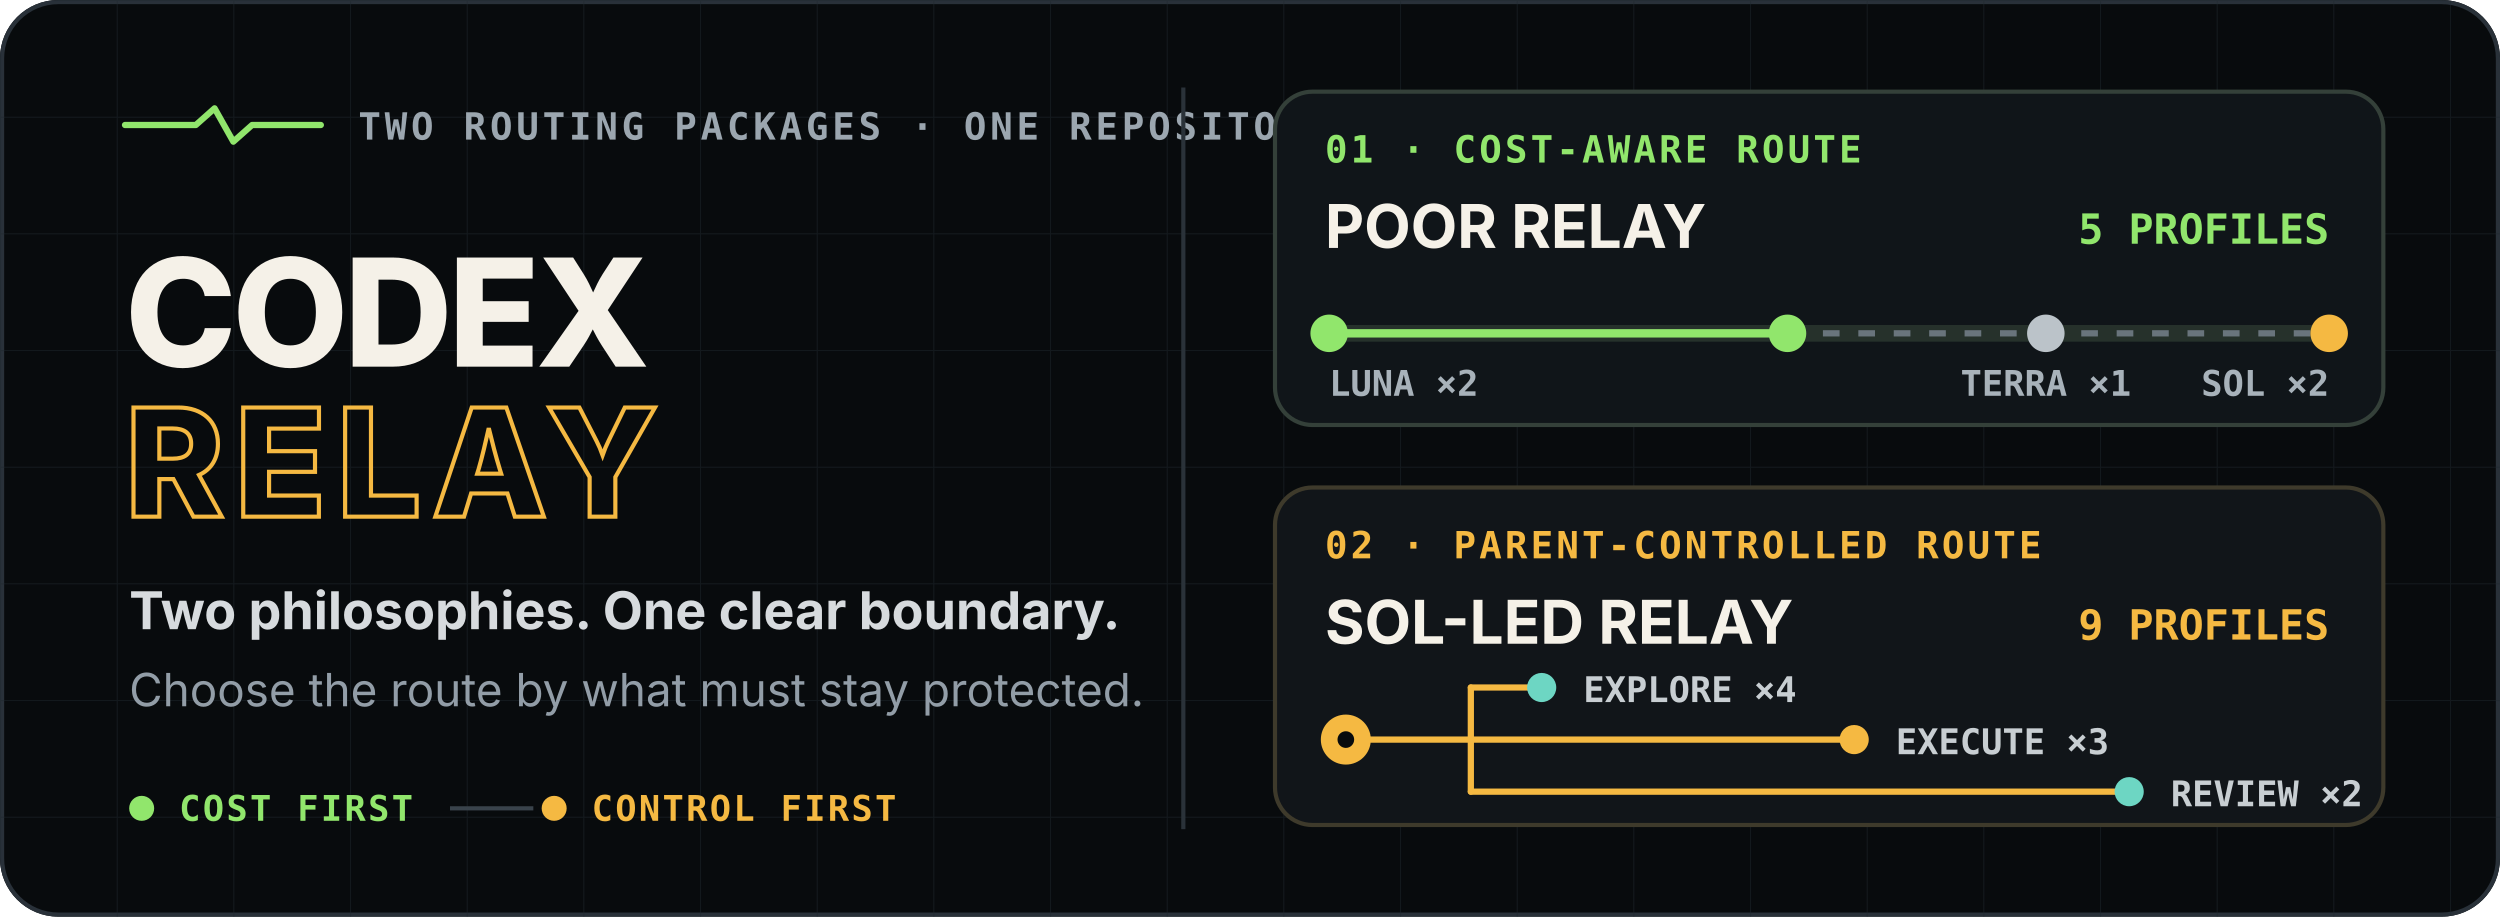
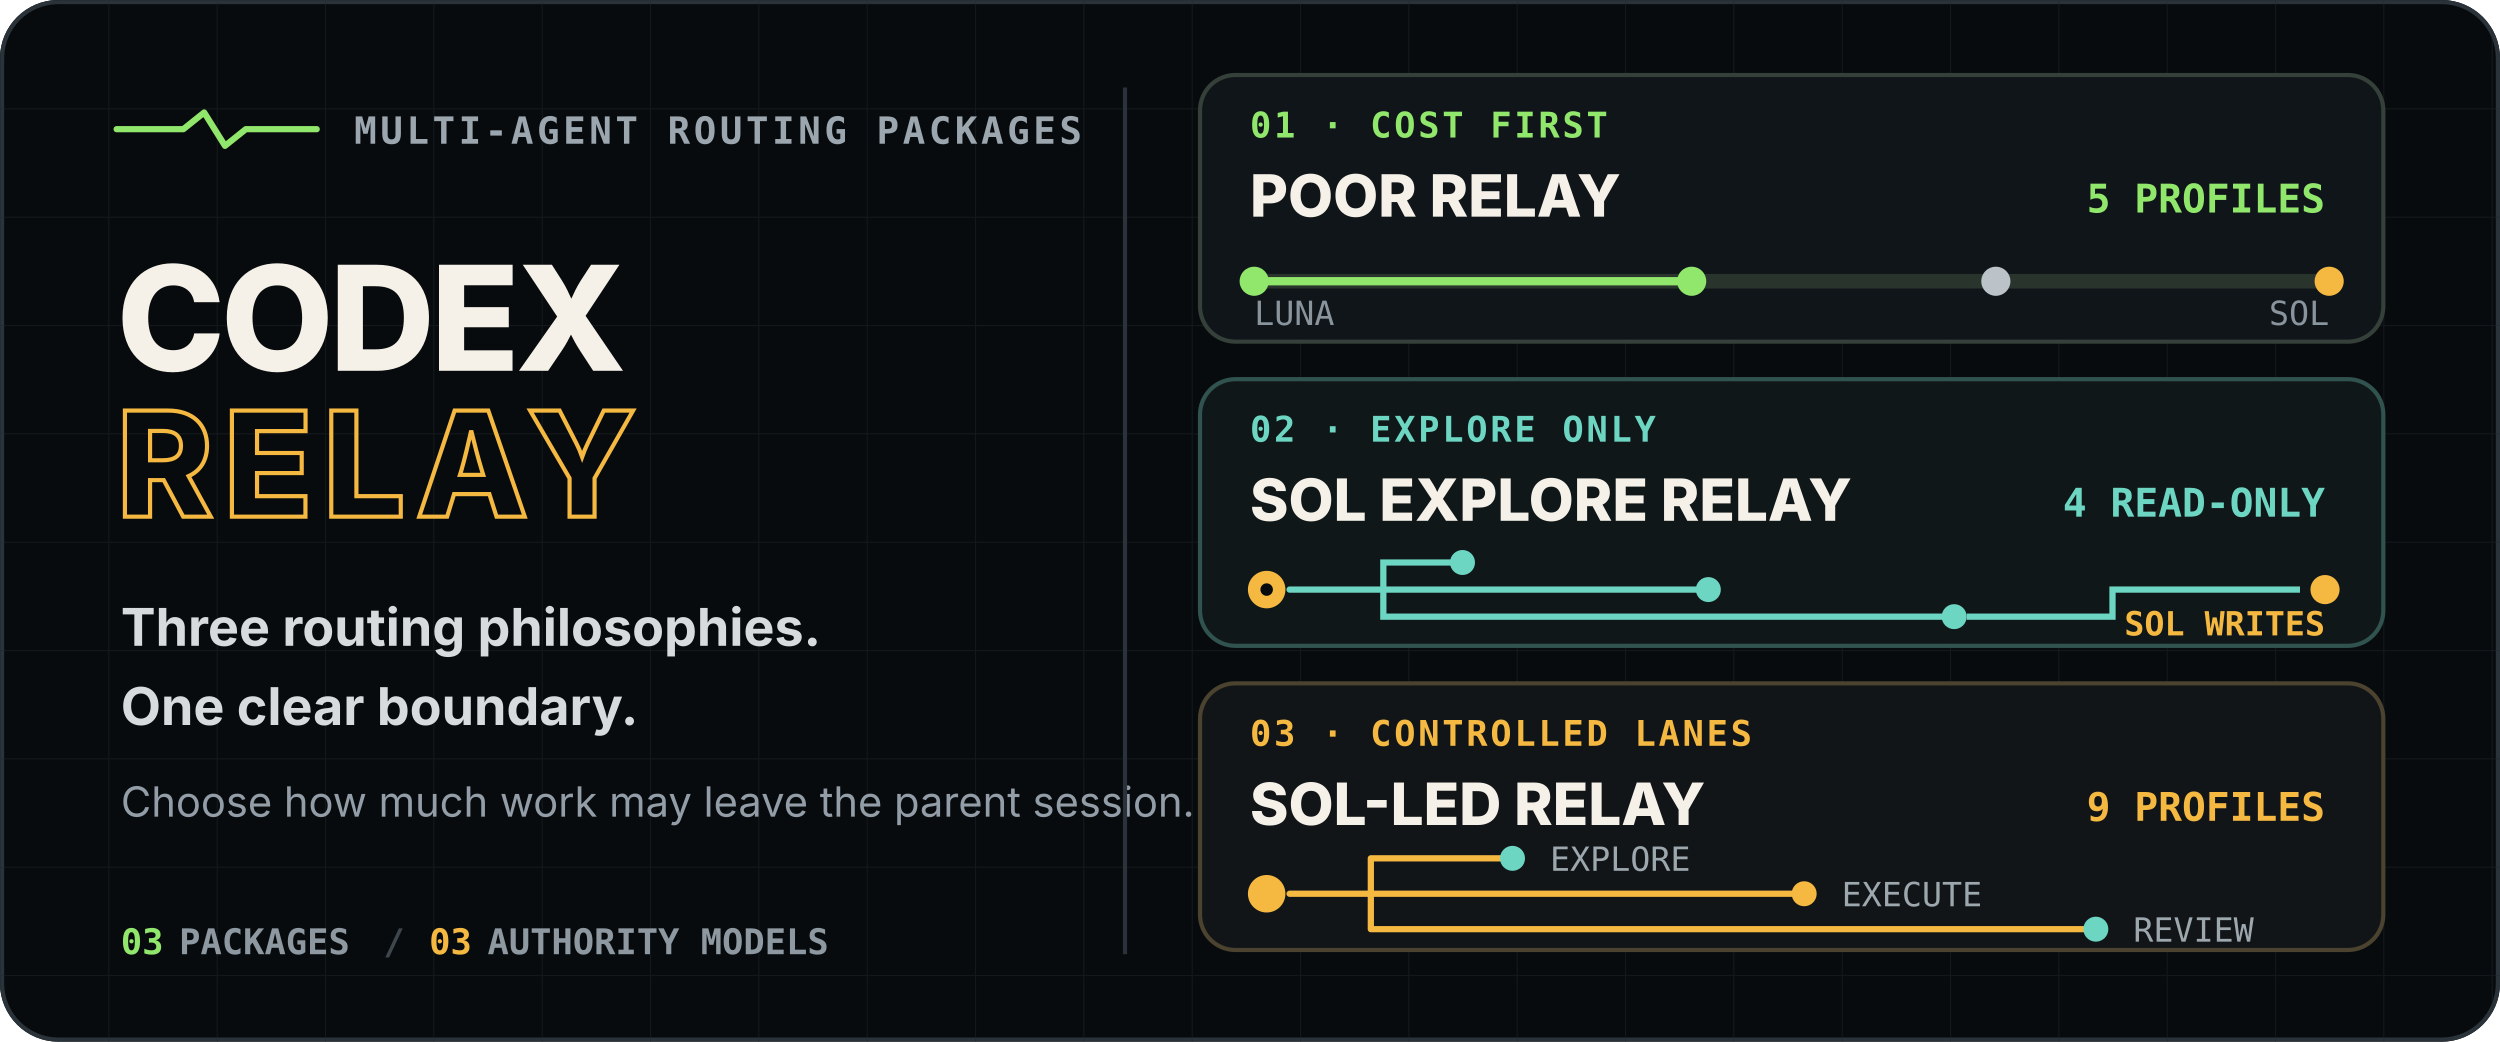
- <svg xmlns="http://www.w3.org/2000/svg" width="1200" height="440" viewBox="0 0 1200 440" role="img" aria-labelledby="title desc">
+ <svg xmlns="http://www.w3.org/2000/svg" width="1200" height="500" viewBox="0 0 1200 500" role="img" aria-labelledby="title desc">
  <defs>
-     <pattern id="relay-grid" width="56" height="56" patternUnits="userSpaceOnUse">
-       <path d="M56 0H0V56" fill="none" stroke="#20272D" stroke-width="1" opacity="0.48" />
+     <pattern id="selector-grid" width="52" height="52" patternUnits="userSpaceOnUse">
+       <path d="M52 0H0V52" fill="none" stroke="#20282E" stroke-width="1" opacity="0.45" />
    </pattern>
  </defs>
-   <rect width="1200" height="440" rx="28" fill="#080B0D" />
-   <rect x="1" y="1" width="1198" height="438" rx="27" fill="none" stroke="#293139" stroke-width="2" />
-   <rect width="1200" height="440" rx="28" fill="url(#relay-grid)" />
-   <g id="identity" transform="translate(60 50)">
-     <path d="M0 10H34L43 2L52 18L61 10H94" fill="none" stroke="#91E66C" stroke-width="3" stroke-linecap="round" stroke-linejoin="round" />
-     <text x="112" y="17" fill="#9BA6AF" font-family="ui-monospace, SFMono-Regular, Consolas, monospace" font-size="18" font-weight="700" letter-spacing="1.8">TWO ROUTING PACKAGES · ONE REPOSITORY</text>
-     <text x="0" y="126" fill="#F5F1E8" font-family="-apple-system, BlinkMacSystemFont, 'Segoe UI', sans-serif" font-size="72" font-weight="800" letter-spacing="-2">CODEX</text>
-     <text x="0" y="198" fill="none" stroke="#F5B942" stroke-width="2" font-family="-apple-system, BlinkMacSystemFont, 'Segoe UI', sans-serif" font-size="72" font-weight="800" letter-spacing="5">RELAY</text>
-     <text x="2" y="252" fill="#D7DBDE" font-family="-apple-system, BlinkMacSystemFont, 'Segoe UI', sans-serif" font-size="25" font-weight="650">Two philosophies. One clear boundary.</text>
-     <text x="2" y="289" fill="#929DA7" font-family="-apple-system, BlinkMacSystemFont, 'Segoe UI', sans-serif" font-size="22">Choose the route by what must stay protected.</text>
-     <g transform="translate(2 344)" font-family="ui-monospace, SFMono-Regular, Consolas, monospace" font-size="17" font-weight="700" letter-spacing="1.1">
-       <circle cx="6" cy="-6" r="6" fill="#91E66C" />
-       <text x="24" y="0" fill="#91E66C">COST FIRST</text>
-       <path d="M154 -6H194" stroke="#39434B" stroke-width="2" />
-       <circle cx="204" cy="-6" r="6" fill="#F5B942" />
-       <text x="222" y="0" fill="#F5B942">CONTROL FIRST</text>
+   <rect width="1200" height="500" rx="28" fill="#080B0D" />
+   <rect x="1" y="1" width="1198" height="498" rx="27" fill="none" stroke="#2A333A" stroke-width="2" />
+   <rect width="1200" height="500" rx="28" fill="url(#selector-grid)" />
+   <g id="identity" transform="translate(56 52)">
+     <path d="M0 10H32L42 2L52 18L62 10H96" fill="none" stroke="#91E66C" stroke-width="3" stroke-linecap="round" stroke-linejoin="round" />
+     <text x="114" y="17" fill="#9BA6AF" font-family="ui-monospace, SFMono-Regular, Consolas, monospace" font-size="18" font-weight="700" letter-spacing="1.7">MULTI-AGENT ROUTING PACKAGES</text>
+     <text x="0" y="126" fill="#F5F1E8" font-family="-apple-system, BlinkMacSystemFont, 'Segoe UI', sans-serif" font-size="70" font-weight="800" letter-spacing="-2">CODEX</text>
+     <text x="0" y="196" fill="none" stroke="#F5B942" stroke-width="2" font-family="-apple-system, BlinkMacSystemFont, 'Segoe UI', sans-serif" font-size="70" font-weight="800" letter-spacing="5">RELAY</text>
+     <text x="2" y="258" fill="#D7DBDE" font-family="-apple-system, BlinkMacSystemFont, 'Segoe UI', sans-serif" font-size="25" font-weight="700">Three routing philosophies.</text>
+     <text x="2" y="296" fill="#D7DBDE" font-family="-apple-system, BlinkMacSystemFont, 'Segoe UI', sans-serif" font-size="25" font-weight="700">One clear boundary.</text>
+     <text x="2" y="340" fill="#929DA7" font-family="-apple-system, BlinkMacSystemFont, 'Segoe UI', sans-serif" font-size="20">Choose how much work may leave the parent session.</text>
+     <g transform="translate(2 406)" font-family="ui-monospace, SFMono-Regular, Consolas, monospace" font-size="17" font-weight="700">
+       <text x="0" y="0" fill="#91E66C">03</text>
+       <text x="28" y="0" fill="#8D98A1">PACKAGES</text>
+       <text x="126" y="0" fill="#3D474E">/</text>
+       <text x="148" y="0" fill="#F5B942">03</text>
+       <text x="176" y="0" fill="#8D98A1">AUTHORITY MODELS</text>
    </g>
  </g>
-   <path d="M568 42V398" stroke="#2A3239" stroke-width="2" />
-   <g id="relay-selector" transform="translate(612 44)">
+   <path d="M540 42V458" stroke="#2A333A" stroke-width="2" />
+   <g id="relay-selector" transform="translate(576 36)">
    <g id="poor-relay">
-       <rect width="532" height="160" rx="18" fill="#101519" stroke="#344039" stroke-width="2" />
-       <text x="24" y="34" fill="#91E66C" font-family="ui-monospace, SFMono-Regular, Consolas, monospace" font-size="18" font-weight="700" letter-spacing="1.5">01 · COST-AWARE ROUTE</text>
-       <text x="24" y="75" fill="#F5F1E8" font-family="-apple-system, BlinkMacSystemFont, 'Segoe UI', sans-serif" font-size="29" font-weight="750">POOR RELAY</text>
-       <text x="506" y="73" text-anchor="end" fill="#91E66C" font-family="ui-monospace, SFMono-Regular, Consolas, monospace" font-size="20" font-weight="700">5 PROFILES</text>
-       <path d="M26 116H506" stroke="#26312B" stroke-width="8" stroke-linecap="round" />
-       <path d="M26 116H246" stroke="#91E66C" stroke-width="4" stroke-linecap="round" />
-       <path d="M246 116H370M370 116H506" stroke="#69747C" stroke-width="3" stroke-dasharray="8 9" />
-       <circle cx="26" cy="116" r="9" fill="#91E66C" />
-       <circle cx="246" cy="116" r="9" fill="#91E66C" />
-       <circle cx="370" cy="116" r="9" fill="#BBC3C9" />
-       <circle cx="506" cy="116" r="9" fill="#F5B942" />
-       <text x="26" y="146" fill="#A8B2BA" font-family="ui-monospace, SFMono-Regular, Consolas, monospace" font-size="17" font-weight="700">LUNA ×2</text>
-       <text x="370" y="146" text-anchor="middle" fill="#A8B2BA" font-family="ui-monospace, SFMono-Regular, Consolas, monospace" font-size="17" font-weight="700">TERRA ×1</text>
-       <text x="506" y="146" text-anchor="end" fill="#A8B2BA" font-family="ui-monospace, SFMono-Regular, Consolas, monospace" font-size="17" font-weight="700">SOL ×2</text>
+       <rect width="568" height="128" rx="17" fill="#101519" stroke="#344039" stroke-width="2" />
+       <text x="24" y="30" fill="#91E66C" font-family="ui-monospace, SFMono-Regular, Consolas, monospace" font-size="17" font-weight="700" letter-spacing="1.3">01 · COST FIRST</text>
+       <text x="24" y="68" fill="#F5F1E8" font-family="-apple-system, BlinkMacSystemFont, 'Segoe UI', sans-serif" font-size="28" font-weight="760">POOR RELAY</text>
+       <text x="540" y="66" text-anchor="end" fill="#91E66C" font-family="ui-monospace, SFMono-Regular, Consolas, monospace" font-size="19" font-weight="700">5 PROFILES</text>
+       <path d="M26 99H542" stroke="#29342D" stroke-width="7" stroke-linecap="round" />
+       <path d="M26 99H236" stroke="#91E66C" stroke-width="4" stroke-linecap="round" />
+       <circle cx="26" cy="99" r="7" fill="#91E66C" />
+       <circle cx="236" cy="99" r="7" fill="#91E66C" />
+       <circle cx="382" cy="99" r="7" fill="#BBC3C9" />
+       <circle cx="542" cy="99" r="7" fill="#F5B942" />
+       <text x="26" y="120" fill="#89949C" font-family="ui-monospace, SFMono-Regular, Consolas, monospace" font-size="16">LUNA</text>
+       <text x="542" y="120" text-anchor="end" fill="#89949C" font-family="ui-monospace, SFMono-Regular, Consolas, monospace" font-size="16">SOL</text>
    </g>
-     <g id="sol-led-relay" transform="translate(0 190)">
-       <rect width="532" height="162" rx="18" fill="#111519" stroke="#3E3A2B" stroke-width="2" />
-       <text x="24" y="34" fill="#F5B942" font-family="ui-monospace, SFMono-Regular, Consolas, monospace" font-size="18" font-weight="700" letter-spacing="1.5">02 · PARENT-CONTROLLED ROUTE</text>
-       <text x="24" y="75" fill="#F5F1E8" font-family="-apple-system, BlinkMacSystemFont, 'Segoe UI', sans-serif" font-size="29" font-weight="750">SOL-LED RELAY</text>
-       <text x="506" y="73" text-anchor="end" fill="#F5B942" font-family="ui-monospace, SFMono-Regular, Consolas, monospace" font-size="20" font-weight="700">9 PROFILES</text>
-       <circle cx="34" cy="121" r="12" fill="#F5B942" />
-       <circle cx="34" cy="121" r="4" fill="#080B0D" />
-       <path d="M46 121H94M94 121V96M94 121V146" fill="none" stroke="#F5B942" stroke-width="3" stroke-linecap="round" />
-       <path d="M94 96H128M94 121H278M94 146H410" stroke="#F5B942" stroke-width="3" stroke-linecap="round" />
-       <circle cx="128" cy="96" r="7" fill="#6DD6C3" />
-       <circle cx="278" cy="121" r="7" fill="#F5B942" />
-       <circle cx="410" cy="146" r="7" fill="#6DD6C3" />
-       <text x="148" y="103" fill="#C8CED2" font-family="ui-monospace, SFMono-Regular, Consolas, monospace" font-size="17" font-weight="700">EXPLORE ×4</text>
-       <text x="298" y="128" fill="#C8CED2" font-family="ui-monospace, SFMono-Regular, Consolas, monospace" font-size="17" font-weight="700">EXECUTE ×3</text>
-       <text x="430" y="153" fill="#C8CED2" font-family="ui-monospace, SFMono-Regular, Consolas, monospace" font-size="17" font-weight="700">REVIEW ×2</text>
+     <g id="sol-explore-relay" transform="translate(0 146)">
+       <rect width="568" height="128" rx="17" fill="#101719" stroke="#31534F" stroke-width="2" />
+       <text x="24" y="30" fill="#6DD6C3" font-family="ui-monospace, SFMono-Regular, Consolas, monospace" font-size="17" font-weight="700" letter-spacing="1.3">02 · EXPLORE ONLY</text>
+       <text x="24" y="68" fill="#F5F1E8" font-family="-apple-system, BlinkMacSystemFont, 'Segoe UI', sans-serif" font-size="28" font-weight="760">SOL EXPLORE RELAY</text>
+       <text x="540" y="66" text-anchor="end" fill="#6DD6C3" font-family="ui-monospace, SFMono-Regular, Consolas, monospace" font-size="19" font-weight="700">4 READ-ONLY</text>
+       <circle cx="32" cy="101" r="9" fill="#F5B942" />
+       <circle cx="32" cy="101" r="3" fill="#080B0D" />
+       <path d="M43 101H88V88H126M88 101H244M88 101V114H362" fill="none" stroke="#6DD6C3" stroke-width="3" stroke-linecap="round" />
+       <circle cx="126" cy="88" r="6" fill="#6DD6C3" />
+       <circle cx="244" cy="101" r="6" fill="#6DD6C3" />
+       <circle cx="362" cy="114" r="6" fill="#6DD6C3" />
+       <path d="M368 114H438V101H528" fill="none" stroke="#6DD6C3" stroke-width="3" />
+       <circle cx="540" cy="101" r="7" fill="#F5B942" />
+       <text x="540" y="123" text-anchor="end" fill="#F5B942" font-family="ui-monospace, SFMono-Regular, Consolas, monospace" font-size="16" font-weight="700">SOL WRITES</text>
+     </g>
+     <g id="sol-led-relay" transform="translate(0 292)">
+       <rect width="568" height="128" rx="17" fill="#121518" stroke="#4B432F" stroke-width="2" />
+       <text x="24" y="30" fill="#F5B942" font-family="ui-monospace, SFMono-Regular, Consolas, monospace" font-size="17" font-weight="700" letter-spacing="1.3">03 · CONTROLLED LANES</text>
+       <text x="24" y="68" fill="#F5F1E8" font-family="-apple-system, BlinkMacSystemFont, 'Segoe UI', sans-serif" font-size="28" font-weight="760">SOL-LED RELAY</text>
+       <text x="540" y="66" text-anchor="end" fill="#F5B942" font-family="ui-monospace, SFMono-Regular, Consolas, monospace" font-size="19" font-weight="700">9 PROFILES</text>
+       <circle cx="32" cy="101" r="9" fill="#F5B942" />
+       <path d="M43 101H82M82 101V84M82 101V118M82 84H150M82 101H290M82 118H430" fill="none" stroke="#F5B942" stroke-width="3" stroke-linecap="round" />
+       <circle cx="150" cy="84" r="6" fill="#6DD6C3" />
+       <circle cx="290" cy="101" r="6" fill="#F5B942" />
+       <circle cx="430" cy="118" r="6" fill="#6DD6C3" />
+       <text x="168" y="90" fill="#9DA7AE" font-family="ui-monospace, SFMono-Regular, Consolas, monospace" font-size="16">EXPLORE</text>
+       <text x="308" y="107" fill="#9DA7AE" font-family="ui-monospace, SFMono-Regular, Consolas, monospace" font-size="16">EXECUTE</text>
+       <text x="448" y="124" fill="#9DA7AE" font-family="ui-monospace, SFMono-Regular, Consolas, monospace" font-size="16">REVIEW</text>
    </g>
  </g>
</svg>
